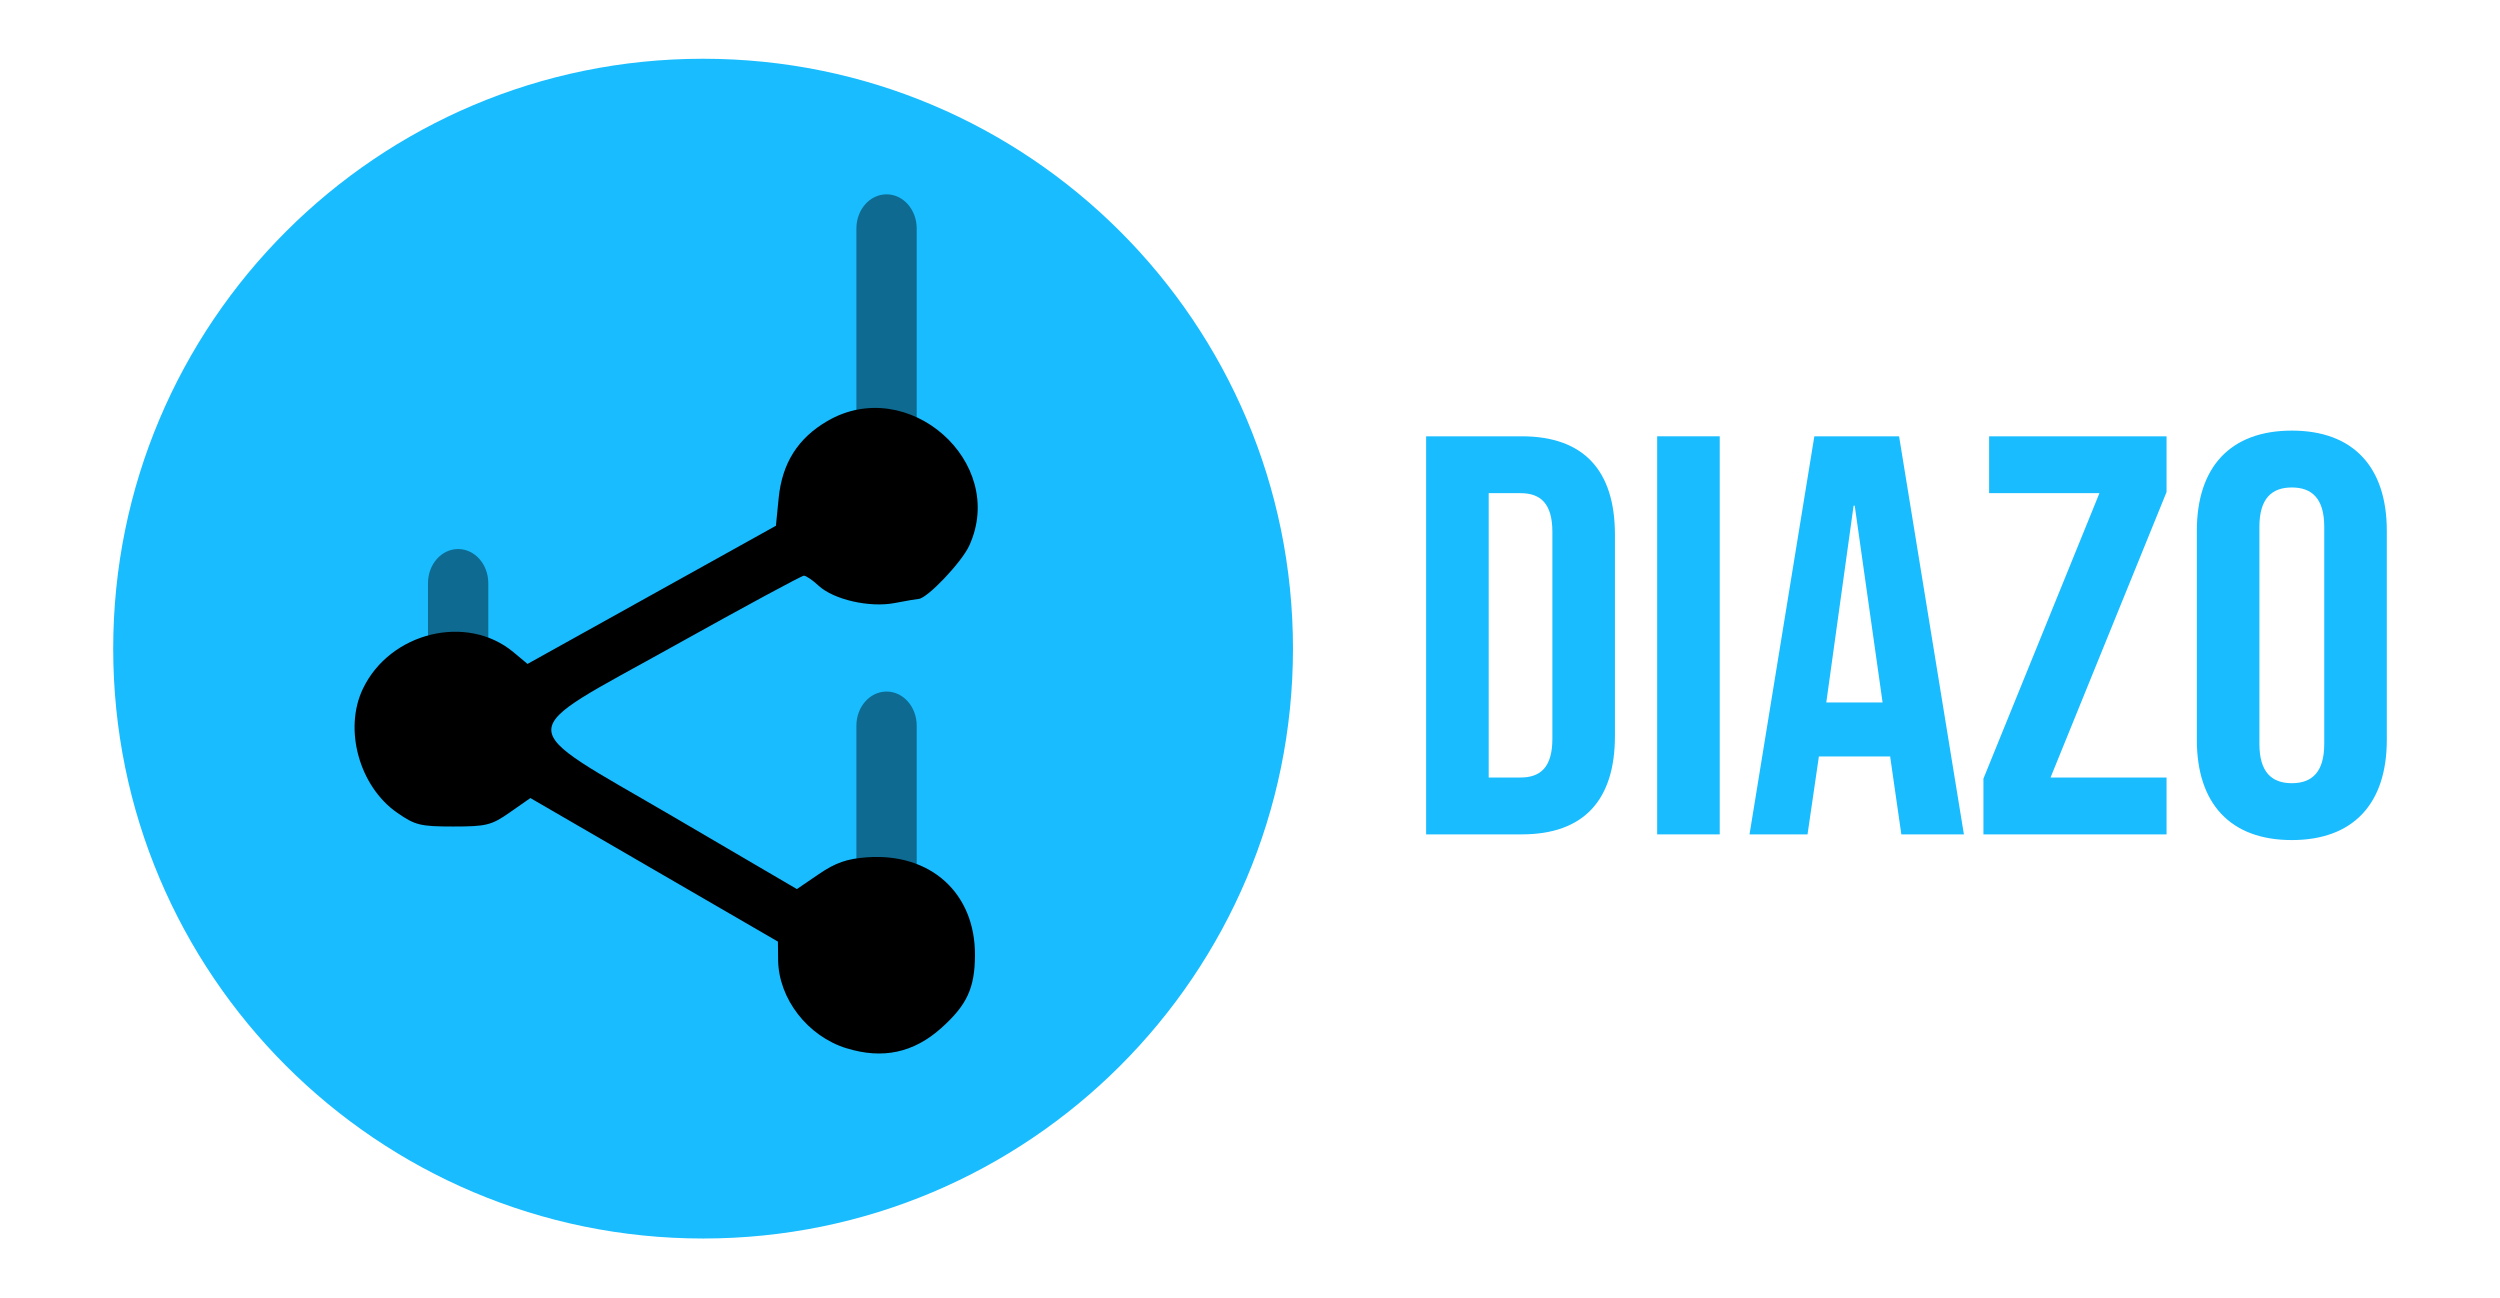
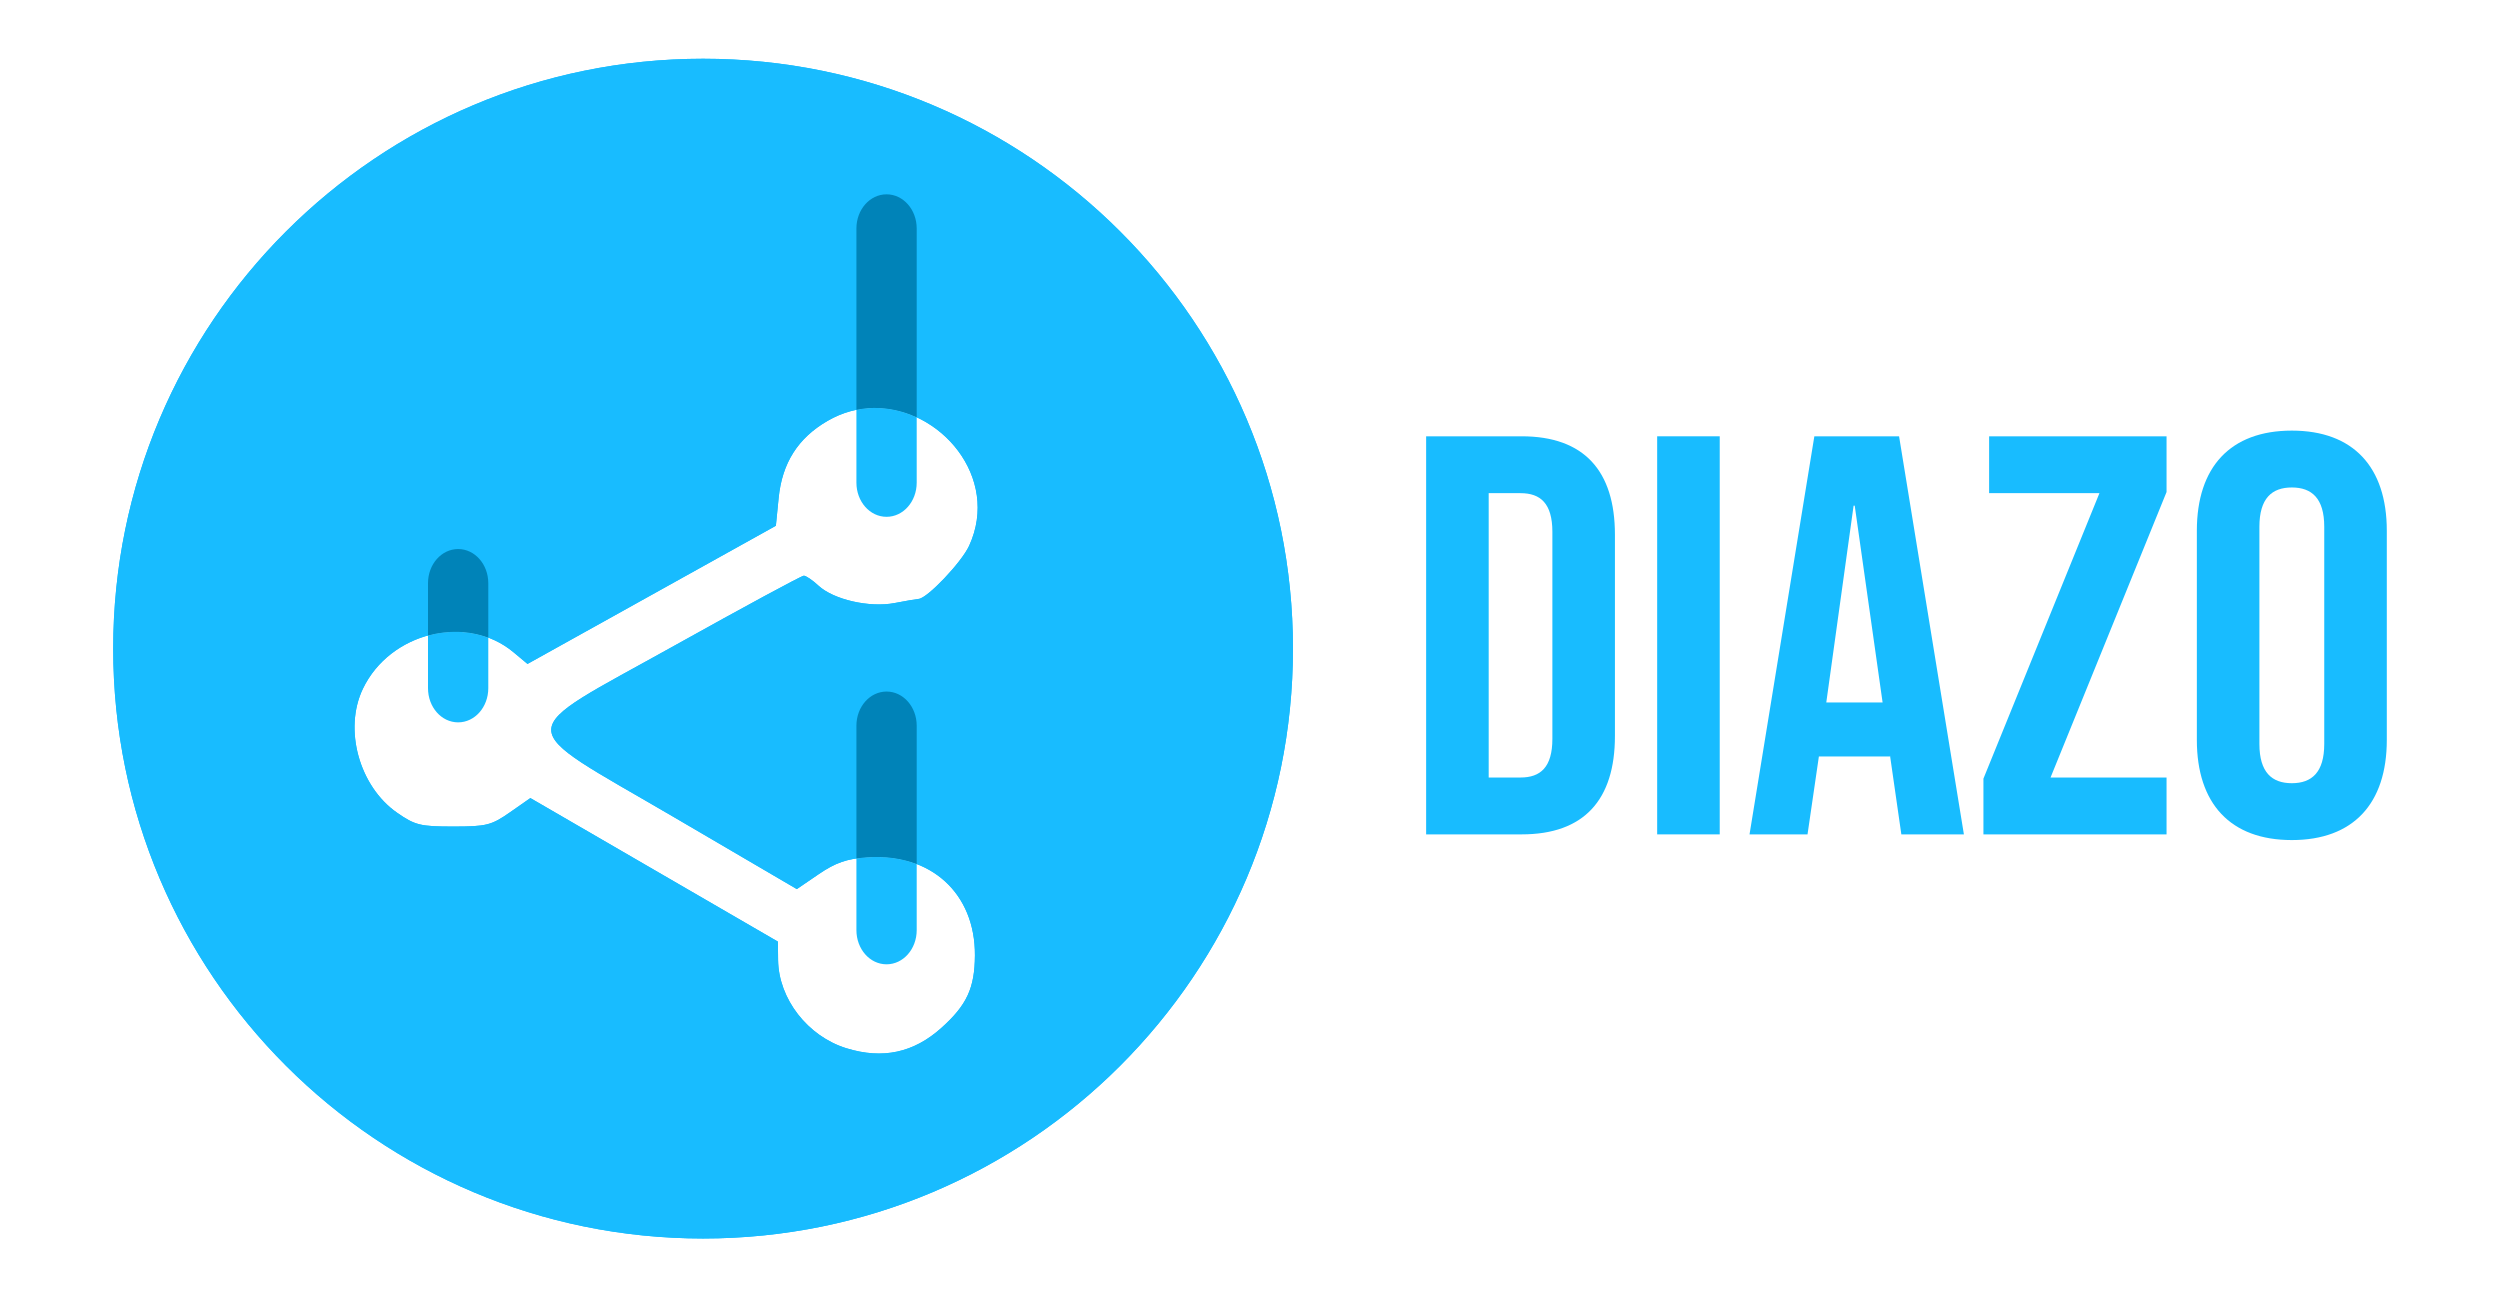
<svg xmlns="http://www.w3.org/2000/svg" width="134.404mm" height="69.742mm" viewBox="0 0 134.404 69.742" version="1.1" id="svg8">
  <defs id="defs2" />
  <g id="layer1" transform="translate(-4.887703,-6.757694)">
-     <circle style="fill:#18bcff;fill-opacity:1;stroke:none;stroke-width:3.233;stroke-linecap:round;stroke-miterlimit:4;stroke-dasharray:none;stroke-dashoffset:0;stroke-opacity:1" id="path847" cx="42.687" cy="41.629" r="31.713" />
-     <path style="fill:#000000;stroke-width:0.249" d="M 50.398,63.115 C 48.309,62.47 46.747,60.456 46.72,58.37 l -0.01,-0.99 -6.654,-3.859 -6.654,-3.859 -1.095,0.765 c -0.999,0.698 -1.267,0.765 -3.05,0.765 -1.77,0 -2.056,-0.07 -3.023,-0.745 -2.033,-1.416 -2.878,-4.484 -1.837,-6.66 1.457,-3.045 5.597,-4.051 8.095,-1.967 l 0.756,0.631 6.677,-3.714 6.677,-3.714 0.149,-1.495 c 0.186,-1.875 1.036,-3.217 2.622,-4.138 4.329,-2.516 9.69,2.204 7.62,6.709 -0.41,0.893 -2.253,2.83 -2.717,2.857 -0.103,0.005 -0.683,0.106 -1.291,0.222 -1.355,0.259 -3.287,-0.184 -4.1,-0.942 -0.312,-0.291 -0.663,-0.529 -0.78,-0.529 -0.117,0 -3.226,1.681 -6.909,3.735 -8.883,4.955 -8.875,4.093 -0.081,9.241 l 6.615,3.873 1.177,-0.803 c 0.901,-0.614 1.51,-0.827 2.592,-0.905 3.43,-0.246 5.827,1.931 5.805,5.275 -0.01,1.757 -0.434,2.67 -1.807,3.9 -1.489,1.334 -3.153,1.691 -5.093,1.092 z" id="path841" />
-     <path style="fill:#000000;fill-opacity:0.436;stroke:none;stroke-width:0.602;stroke-linecap:round;stroke-miterlimit:4;stroke-dasharray:none;stroke-dashoffset:0;stroke-opacity:1" d="m 52.55,17.205 c 0.896,0 1.621,0.82 1.621,1.838 v 13.661 c 0,1.018 -0.724,1.838 -1.621,1.838 -0.9,0 -1.621,-0.82 -1.621,-1.838 V 19.043 c 0,-1.018 0.724,-1.838 1.621,-1.838 z" id="rect843" />
-     <path style="fill:#000000;fill-opacity:0.436;stroke:none;stroke-width:0.602;stroke-linecap:round;stroke-miterlimit:4;stroke-dasharray:none;stroke-dashoffset:0;stroke-opacity:1" d="m 52.55,43.936 c 0.896,0 1.621,0.82 1.621,1.838 v 10.988 c 0,1.018 -0.724,1.838 -1.621,1.838 -0.9,0 -1.621,-0.82 -1.621,-1.838 V 45.775 c 0,-1.018 0.724,-1.838 1.621,-1.838 z" id="rect843-5" />
-     <path style="fill:#000000;fill-opacity:0.436;stroke:none;stroke-width:0.602;stroke-linecap:round;stroke-miterlimit:4;stroke-dasharray:none;stroke-dashoffset:0;stroke-opacity:1" d="m 29.518,36.275 c 0.896,0 1.621,0.82 1.621,1.838 v 5.641 c 0,1.018 -0.724,1.838 -1.621,1.838 -0.9,0 -1.621,-0.82 -1.621,-1.838 v -5.641 c 0,-1.018 0.724,-1.838 1.621,-1.838 z" id="rect843-5-9" />
+     <path style="fill:#18bcff;fill-opacity:1;stroke:none;stroke-width:3.233;stroke-linecap:round;stroke-miterlimit:4;stroke-dasharray:none;stroke-dashoffset:0;stroke-opacity:1" d="M 42.686,9.916 A 31.713,31.713 0 0 0 10.973,41.629 31.713,31.713 0 0 0 42.686,73.342 31.713,31.713 0 0 0 74.4,41.629 31.713,31.713 0 0 0 42.686,9.916 Z m 9.172,18.774 c 3.59,-0.052 6.813,3.749 5.132,7.41 -0.41,0.893 -2.253,2.83 -2.717,2.857 -0.103,0.005 -0.683,0.106 -1.291,0.222 -1.355,0.259 -3.287,-0.184 -4.1,-0.942 -0.312,-0.291 -0.664,-0.529 -0.781,-0.529 -0.117,0 -3.226,1.681 -6.909,3.735 -8.883,4.955 -8.875,4.093 -0.081,9.241 l 6.615,3.873 1.177,-0.803 c 0.901,-0.614 1.51,-0.827 2.593,-0.905 3.43,-0.246 5.826,1.932 5.804,5.275 -0.01,1.757 -0.434,2.67 -1.807,3.9 -1.489,1.334 -3.153,1.691 -5.093,1.092 h -0.003 c -2.089,-0.644 -3.65,-2.659 -3.678,-4.745 l -0.01,-0.99 -6.654,-3.859 -6.654,-3.859 -1.095,0.765 c -0.999,0.698 -1.267,0.766 -3.05,0.766 -1.77,0 -2.055,-0.07 -3.023,-0.745 -2.033,-1.416 -2.879,-4.484 -1.837,-6.661 1.457,-3.045 5.597,-4.051 8.095,-1.967 l 0.756,0.63 6.677,-3.714 6.677,-3.715 0.149,-1.496 c 0.186,-1.875 1.036,-3.217 2.622,-4.138 0.812,-0.472 1.66,-0.689 2.488,-0.701 z" id="path847-5-2" />
+     <path style="fill:#18bcff;fill-opacity:1;stroke:none;stroke-width:12.218;stroke-linecap:round;stroke-miterlimit:4;stroke-dasharray:none;stroke-dashoffset:0;stroke-opacity:1" d="M 142.861 11.936 A 119.862 119.862 0 0 0 23 131.797 A 119.862 119.862 0 0 0 142.861 251.658 A 119.862 119.862 0 0 0 262.725 131.797 A 119.862 119.862 0 0 0 142.861 11.936 z M 177.527 82.891 C 191.096 82.693 203.279 97.061 196.924 110.896 C 195.375 114.27 188.41 121.592 186.654 121.693 C 186.267 121.713 184.071 122.094 181.775 122.533 C 176.653 123.514 169.353 121.838 166.279 118.975 C 165.099 117.876 163.771 116.977 163.328 116.977 C 162.885 116.977 151.135 123.329 137.215 131.094 C 103.643 149.82 103.672 146.563 136.908 166.02 L 161.91 180.656 L 166.359 177.621 C 169.763 175.299 172.068 174.495 176.158 174.201 C 189.123 173.271 198.179 181.501 198.096 194.137 C 198.057 200.779 196.455 204.227 191.266 208.875 C 185.639 213.915 179.348 215.265 172.018 213.004 L 172.006 213.004 C 164.11 210.569 158.209 202.955 158.105 195.07 L 158.066 191.33 L 132.918 176.746 L 107.768 162.162 L 103.629 165.055 C 99.854 167.693 98.839 167.949 92.102 167.949 C 85.411 167.949 84.333 167.683 80.676 165.135 C 72.994 159.781 69.795 148.188 73.732 139.961 C 79.24 128.452 94.886 124.65 104.326 132.525 L 107.184 134.908 L 132.418 120.871 L 157.652 106.832 L 158.215 101.18 C 158.917 94.094 162.132 89.023 168.123 85.541 C 171.191 83.758 174.396 82.936 177.527 82.891 z " id="path847" transform="matrix(0.2645833,0,0,0.2645833,4.887703,6.757694)" />
+     <path style="fill:#18bcff;fill-opacity:1;stroke:none;stroke-width:2.276;stroke-linecap:round;stroke-miterlimit:4;stroke-dasharray:none;stroke-dashoffset:0;stroke-opacity:1" d="M 177.527 82.891 C 176.364 82.908 175.19 83.033 174.018 83.273 L 174.018 98.066 C 174.018 101.916 176.742 105.014 180.143 105.014 C 183.531 105.014 186.268 101.915 186.268 98.066 L 186.268 84.797 C 183.553 83.542 180.577 82.846 177.527 82.891 z M 91.949 128.383 C 90.274 128.429 88.599 128.687 86.967 129.133 L 86.967 139.832 C 86.967 143.682 89.691 146.779 93.092 146.779 C 96.481 146.779 99.217 143.68 99.217 139.832 L 99.217 129.568 C 96.898 128.701 94.426 128.315 91.949 128.383 z M 178.543 174.133 C 177.764 174.121 176.969 174.143 176.158 174.201 C 175.382 174.257 174.685 174.34 174.018 174.439 L 174.018 188.994 C 174.018 192.844 176.742 195.941 180.143 195.941 C 183.531 195.941 186.268 192.842 186.268 188.994 L 186.268 175.57 C 183.947 174.677 181.355 174.177 178.543 174.133 z " id="rect843" transform="matrix(0.2645833,0,0,0.2645833,4.887703,6.757694)" />
    <g aria-label="diazo" style="font-style:normal;font-variant:normal;font-weight:normal;font-stretch:normal;font-size:30.573px;line-height:1.25;font-family:'Bebas Neue';-inkscape-font-specification:'Bebas Neue, Normal';font-variant-ligatures:normal;font-variant-caps:normal;font-variant-numeric:normal;font-feature-settings:normal;text-align:start;letter-spacing:0px;word-spacing:0px;writing-mode:lr-tb;text-anchor:start;fill:#18bcff;fill-opacity:1;stroke:none;stroke-width:0.764" id="text817-5">
      <path d="m 81.559,51.615 h 5.136 c 3.363,0 5.014,-1.865 5.014,-5.289 V 35.503 c 0,-3.424 -1.651,-5.289 -5.014,-5.289 h -5.136 z m 3.363,-3.057 V 33.271 h 1.712 c 1.07,0 1.712,0.55 1.712,2.079 v 11.129 c 0,1.529 -0.642,2.079 -1.712,2.079 z" style="font-style:normal;font-variant:normal;font-weight:normal;font-stretch:normal;font-size:30.573px;font-family:'Bebas Neue';-inkscape-font-specification:'Bebas Neue, Normal';font-variant-ligatures:normal;font-variant-caps:normal;font-variant-numeric:normal;font-feature-settings:normal;text-align:start;writing-mode:lr-tb;text-anchor:start;stroke-width:0.764;fill:#18bcff;fill-opacity:1" id="path952" />
      <path d="m 93.98,51.615 h 3.363 V 30.214 h -3.363 z" style="font-style:normal;font-variant:normal;font-weight:normal;font-stretch:normal;font-size:30.573px;font-family:'Bebas Neue';-inkscape-font-specification:'Bebas Neue, Normal';font-variant-ligatures:normal;font-variant-caps:normal;font-variant-numeric:normal;font-feature-settings:normal;text-align:start;writing-mode:lr-tb;text-anchor:start;stroke-width:0.764;fill:#18bcff;fill-opacity:1" id="path954" />
      <path d="m 98.945,51.615 h 3.118 l 0.611,-4.189 h 3.822 v -0.061 l 0.611,4.25 h 3.363 l -3.485,-21.401 h -4.555 z m 4.127,-7.093 1.468,-10.578 h 0.061 l 1.498,10.578 z" style="font-style:normal;font-variant:normal;font-weight:normal;font-stretch:normal;font-size:30.573px;font-family:'Bebas Neue';-inkscape-font-specification:'Bebas Neue, Normal';font-variant-ligatures:normal;font-variant-caps:normal;font-variant-numeric:normal;font-feature-settings:normal;text-align:start;writing-mode:lr-tb;text-anchor:start;stroke-width:0.764;fill:#18bcff;fill-opacity:1" id="path956" />
      <path d="m 111.52,51.615 h 9.845 v -3.057 h -6.237 l 6.237,-15.348 v -2.996 h -9.539 v 3.057 h 5.931 l -6.237,15.348 z" style="font-style:normal;font-variant:normal;font-weight:normal;font-stretch:normal;font-size:30.573px;font-family:'Bebas Neue';-inkscape-font-specification:'Bebas Neue, Normal';font-variant-ligatures:normal;font-variant-caps:normal;font-variant-numeric:normal;font-feature-settings:normal;text-align:start;writing-mode:lr-tb;text-anchor:start;stroke-width:0.764;fill:#18bcff;fill-opacity:1" id="path958" />
      <path d="m 128.1,51.921 c 3.302,0 5.106,-1.957 5.106,-5.381 V 35.289 c 0,-3.424 -1.804,-5.381 -5.106,-5.381 -3.302,0 -5.106,1.957 -5.106,5.381 v 11.251 c 0,3.424 1.804,5.381 5.106,5.381 z m 0,-3.057 c -1.07,0 -1.743,-0.581 -1.743,-2.11 V 35.075 c 0,-1.529 0.673,-2.11 1.743,-2.11 1.07,0 1.743,0.581 1.743,2.11 v 11.679 c 0,1.529 -0.673,2.11 -1.743,2.11 z" style="font-style:normal;font-variant:normal;font-weight:normal;font-stretch:normal;font-size:30.573px;font-family:'Bebas Neue';-inkscape-font-specification:'Bebas Neue, Normal';font-variant-ligatures:normal;font-variant-caps:normal;font-variant-numeric:normal;font-feature-settings:normal;text-align:start;writing-mode:lr-tb;text-anchor:start;stroke-width:0.764;fill:#18bcff;fill-opacity:1" id="path960" />
    </g>
+     <path style="fill:#0083b8;fill-opacity:1;stroke:none;stroke-width:2.276;stroke-linecap:round;stroke-miterlimit:4;stroke-dasharray:none;stroke-dashoffset:0;stroke-opacity:1" d="M 180.143 39.486 C 176.754 39.486 174.018 42.585 174.018 46.434 L 174.018 83.273 C 175.19 83.033 176.364 82.908 177.527 82.891 C 180.577 82.846 183.553 83.542 186.268 84.797 L 186.268 46.434 C 186.268 42.584 183.53 39.486 180.143 39.486 z M 93.092 111.562 C 89.703 111.562 86.967 114.662 86.967 118.51 L 86.967 129.133 C 91.011 128.028 95.33 128.115 99.217 129.568 L 99.217 118.51 C 99.217 114.66 96.479 111.562 93.092 111.562 z M 180.143 140.518 C 176.754 140.518 174.018 143.617 174.018 147.465 L 174.018 174.439 C 174.685 174.34 175.382 174.257 176.158 174.201 C 179.896 173.933 183.305 174.43 186.268 175.57 L 186.268 147.465 C 186.268 143.615 183.53 140.518 180.143 140.518 z " id="rect843-3" transform="matrix(0.2645833,0,0,0.2645833,4.887703,6.757694)" />
  </g>
</svg>
